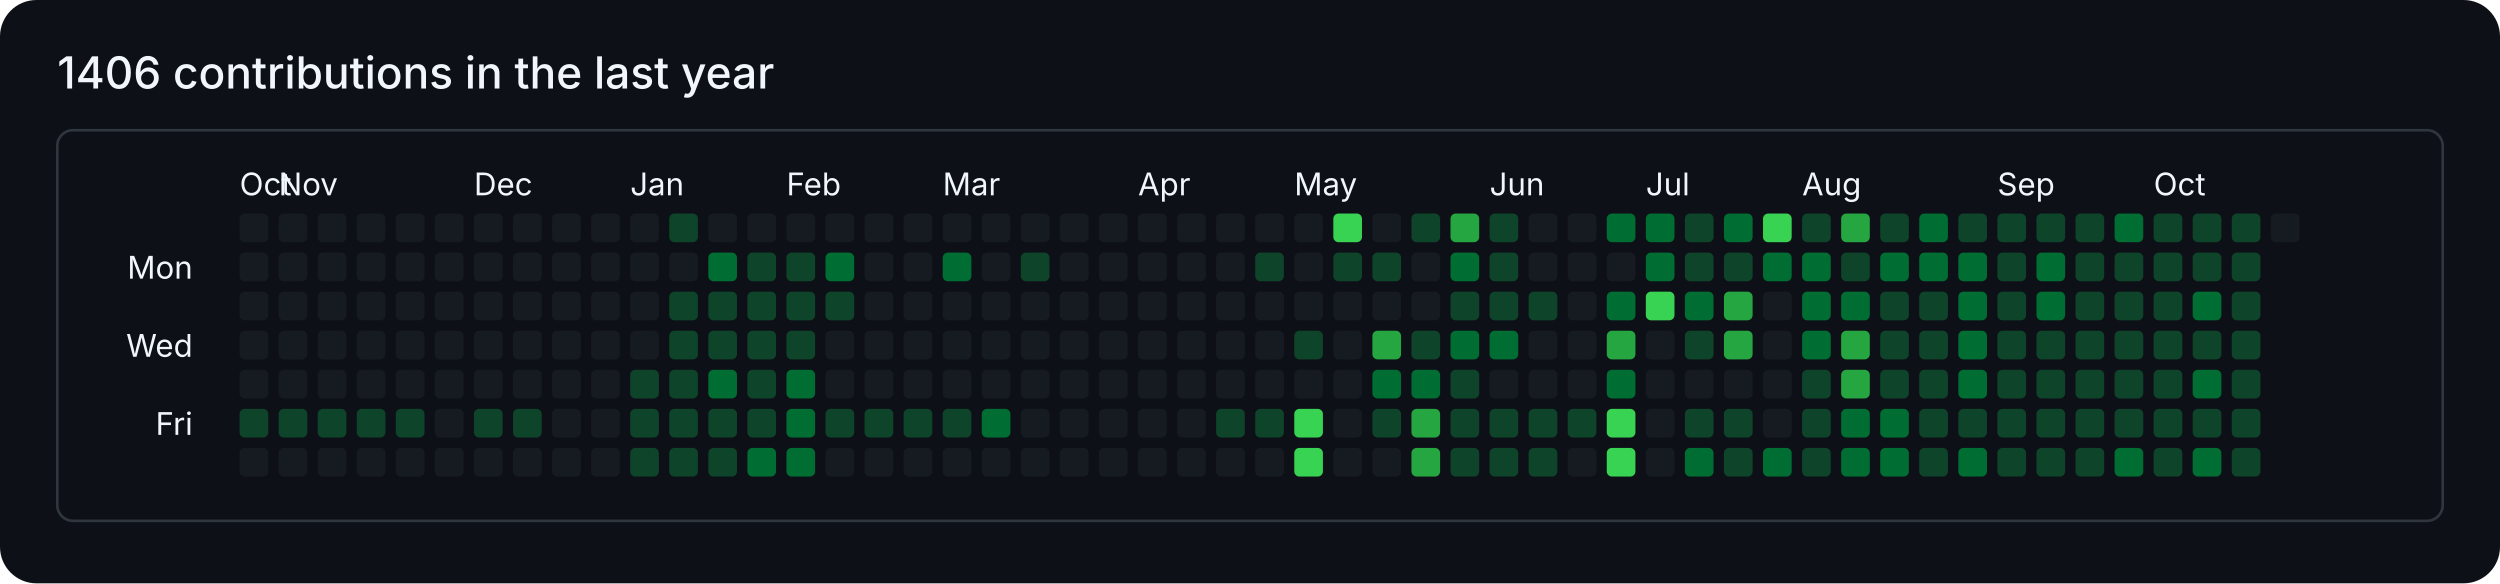
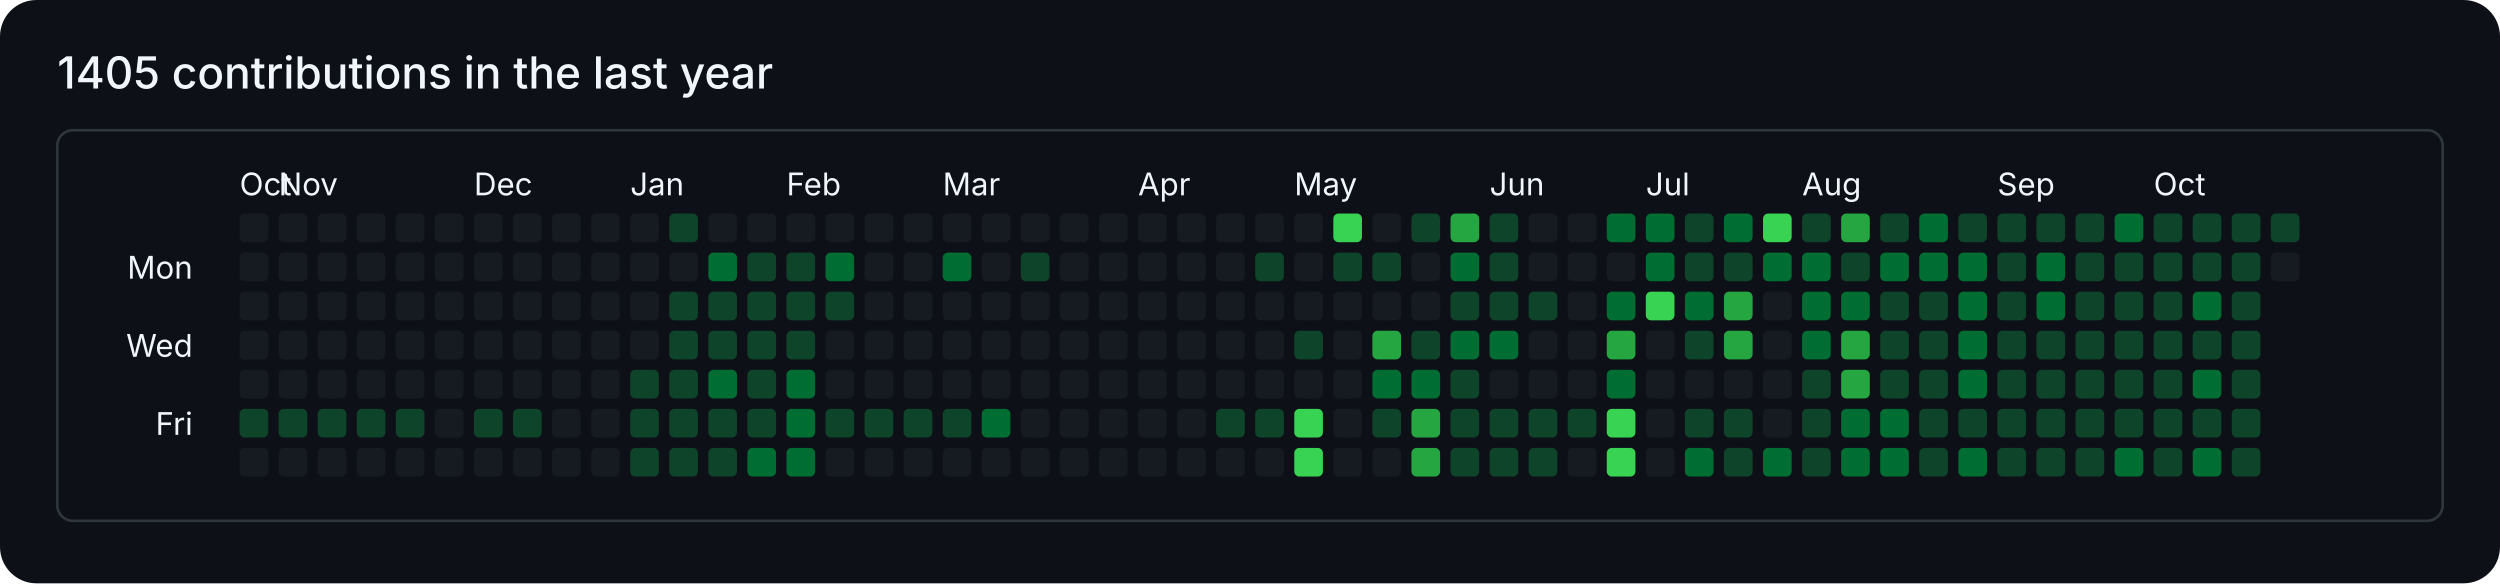
<svg xmlns="http://www.w3.org/2000/svg" width="1200" height="280" viewBox="0 0 960 224" fill="none" role="img" aria-label="AleksZyro GitHub contribution calendar">
  <style>
    .title { font: 500 17px -apple-system, BlinkMacSystemFont, 'Segoe UI', sans-serif; fill: #f0f6fc; }
    .month-label, .weekday-label, .legend, .hint { font: 400 12px -apple-system, BlinkMacSystemFont, 'Segoe UI', sans-serif; fill: #f0f6fc; }
    .hint, .legend-muted { fill: #8b949e; }
    .day-cell { shape-rendering: geometricPrecision; }
  </style>
  <rect width="960" height="224" rx="14" fill="#0d1117" />
-   <text x="22" y="34" class="title">1406 contributions in the last year</text>
+   <text x="22" y="34" class="title">1405 contributions in the last year</text>
  <rect x="22" y="50" width="916" height="150" rx="6" fill="none" stroke="#30363d" />
  <text x="92" y="75" class="month-label">Oct</text>
  <text x="107" y="75" class="month-label">Nov</text>
  <text x="182" y="75" class="month-label">Dec</text>
  <text x="242" y="75" class="month-label">Jan</text>
  <text x="302" y="75" class="month-label">Feb</text>
  <text x="362" y="75" class="month-label">Mar</text>
  <text x="437" y="75" class="month-label">Apr</text>
  <text x="497" y="75" class="month-label">May</text>
  <text x="572" y="75" class="month-label">Jun</text>
  <text x="632" y="75" class="month-label">Jul</text>
  <text x="692" y="75" class="month-label">Aug</text>
  <text x="767" y="75" class="month-label">Sep</text>
  <text x="827" y="75" class="month-label">Oct</text>
  <text x="74" y="107" class="weekday-label" text-anchor="end">Mon</text>
  <text x="74" y="137" class="weekday-label" text-anchor="end">Wed</text>
  <text x="74" y="167" class="weekday-label" text-anchor="end">Fri</text>
  <rect class="day-cell" x="92" y="82" width="11" height="11" rx="2" fill="#161b22" />
  <rect class="day-cell" x="92" y="97" width="11" height="11" rx="2" fill="#161b22" />
  <rect class="day-cell" x="92" y="112" width="11" height="11" rx="2" fill="#161b22" />
  <rect class="day-cell" x="92" y="127" width="11" height="11" rx="2" fill="#161b22" />
  <rect class="day-cell" x="92" y="142" width="11" height="11" rx="2" fill="#161b22" />
  <rect class="day-cell" x="92" y="157" width="11" height="11" rx="2" fill="#0e4429" />
  <rect class="day-cell" x="92" y="172" width="11" height="11" rx="2" fill="#161b22" />
  <rect class="day-cell" x="107" y="82" width="11" height="11" rx="2" fill="#161b22" />
  <rect class="day-cell" x="107" y="97" width="11" height="11" rx="2" fill="#161b22" />
  <rect class="day-cell" x="107" y="112" width="11" height="11" rx="2" fill="#161b22" />
  <rect class="day-cell" x="107" y="127" width="11" height="11" rx="2" fill="#161b22" />
  <rect class="day-cell" x="107" y="142" width="11" height="11" rx="2" fill="#161b22" />
  <rect class="day-cell" x="107" y="157" width="11" height="11" rx="2" fill="#0e4429" />
  <rect class="day-cell" x="107" y="172" width="11" height="11" rx="2" fill="#161b22" />
  <rect class="day-cell" x="122" y="82" width="11" height="11" rx="2" fill="#161b22" />
  <rect class="day-cell" x="122" y="97" width="11" height="11" rx="2" fill="#161b22" />
  <rect class="day-cell" x="122" y="112" width="11" height="11" rx="2" fill="#161b22" />
  <rect class="day-cell" x="122" y="127" width="11" height="11" rx="2" fill="#161b22" />
  <rect class="day-cell" x="122" y="142" width="11" height="11" rx="2" fill="#161b22" />
  <rect class="day-cell" x="122" y="157" width="11" height="11" rx="2" fill="#0e4429" />
  <rect class="day-cell" x="122" y="172" width="11" height="11" rx="2" fill="#161b22" />
  <rect class="day-cell" x="137" y="82" width="11" height="11" rx="2" fill="#161b22" />
  <rect class="day-cell" x="137" y="97" width="11" height="11" rx="2" fill="#161b22" />
  <rect class="day-cell" x="137" y="112" width="11" height="11" rx="2" fill="#161b22" />
  <rect class="day-cell" x="137" y="127" width="11" height="11" rx="2" fill="#161b22" />
  <rect class="day-cell" x="137" y="142" width="11" height="11" rx="2" fill="#161b22" />
  <rect class="day-cell" x="137" y="157" width="11" height="11" rx="2" fill="#0e4429" />
  <rect class="day-cell" x="137" y="172" width="11" height="11" rx="2" fill="#161b22" />
  <rect class="day-cell" x="152" y="82" width="11" height="11" rx="2" fill="#161b22" />
  <rect class="day-cell" x="152" y="97" width="11" height="11" rx="2" fill="#161b22" />
  <rect class="day-cell" x="152" y="112" width="11" height="11" rx="2" fill="#161b22" />
  <rect class="day-cell" x="152" y="127" width="11" height="11" rx="2" fill="#161b22" />
  <rect class="day-cell" x="152" y="142" width="11" height="11" rx="2" fill="#161b22" />
  <rect class="day-cell" x="152" y="157" width="11" height="11" rx="2" fill="#0e4429" />
  <rect class="day-cell" x="152" y="172" width="11" height="11" rx="2" fill="#161b22" />
  <rect class="day-cell" x="167" y="82" width="11" height="11" rx="2" fill="#161b22" />
  <rect class="day-cell" x="167" y="97" width="11" height="11" rx="2" fill="#161b22" />
  <rect class="day-cell" x="167" y="112" width="11" height="11" rx="2" fill="#161b22" />
  <rect class="day-cell" x="167" y="127" width="11" height="11" rx="2" fill="#161b22" />
  <rect class="day-cell" x="167" y="142" width="11" height="11" rx="2" fill="#161b22" />
  <rect class="day-cell" x="167" y="157" width="11" height="11" rx="2" fill="#161b22" />
  <rect class="day-cell" x="167" y="172" width="11" height="11" rx="2" fill="#161b22" />
  <rect class="day-cell" x="182" y="82" width="11" height="11" rx="2" fill="#161b22" />
  <rect class="day-cell" x="182" y="97" width="11" height="11" rx="2" fill="#161b22" />
  <rect class="day-cell" x="182" y="112" width="11" height="11" rx="2" fill="#161b22" />
  <rect class="day-cell" x="182" y="127" width="11" height="11" rx="2" fill="#161b22" />
  <rect class="day-cell" x="182" y="142" width="11" height="11" rx="2" fill="#161b22" />
  <rect class="day-cell" x="182" y="157" width="11" height="11" rx="2" fill="#0e4429" />
  <rect class="day-cell" x="182" y="172" width="11" height="11" rx="2" fill="#161b22" />
  <rect class="day-cell" x="197" y="82" width="11" height="11" rx="2" fill="#161b22" />
  <rect class="day-cell" x="197" y="97" width="11" height="11" rx="2" fill="#161b22" />
  <rect class="day-cell" x="197" y="112" width="11" height="11" rx="2" fill="#161b22" />
  <rect class="day-cell" x="197" y="127" width="11" height="11" rx="2" fill="#161b22" />
  <rect class="day-cell" x="197" y="142" width="11" height="11" rx="2" fill="#161b22" />
  <rect class="day-cell" x="197" y="157" width="11" height="11" rx="2" fill="#0e4429" />
  <rect class="day-cell" x="197" y="172" width="11" height="11" rx="2" fill="#161b22" />
  <rect class="day-cell" x="212" y="82" width="11" height="11" rx="2" fill="#161b22" />
  <rect class="day-cell" x="212" y="97" width="11" height="11" rx="2" fill="#161b22" />
  <rect class="day-cell" x="212" y="112" width="11" height="11" rx="2" fill="#161b22" />
  <rect class="day-cell" x="212" y="127" width="11" height="11" rx="2" fill="#161b22" />
  <rect class="day-cell" x="212" y="142" width="11" height="11" rx="2" fill="#161b22" />
  <rect class="day-cell" x="212" y="157" width="11" height="11" rx="2" fill="#161b22" />
  <rect class="day-cell" x="212" y="172" width="11" height="11" rx="2" fill="#161b22" />
  <rect class="day-cell" x="227" y="82" width="11" height="11" rx="2" fill="#161b22" />
  <rect class="day-cell" x="227" y="97" width="11" height="11" rx="2" fill="#161b22" />
  <rect class="day-cell" x="227" y="112" width="11" height="11" rx="2" fill="#161b22" />
  <rect class="day-cell" x="227" y="127" width="11" height="11" rx="2" fill="#161b22" />
  <rect class="day-cell" x="227" y="142" width="11" height="11" rx="2" fill="#161b22" />
  <rect class="day-cell" x="227" y="157" width="11" height="11" rx="2" fill="#161b22" />
  <rect class="day-cell" x="227" y="172" width="11" height="11" rx="2" fill="#161b22" />
  <rect class="day-cell" x="242" y="82" width="11" height="11" rx="2" fill="#161b22" />
  <rect class="day-cell" x="242" y="97" width="11" height="11" rx="2" fill="#161b22" />
  <rect class="day-cell" x="242" y="112" width="11" height="11" rx="2" fill="#161b22" />
  <rect class="day-cell" x="242" y="127" width="11" height="11" rx="2" fill="#161b22" />
  <rect class="day-cell" x="242" y="142" width="11" height="11" rx="2" fill="#0e4429" />
  <rect class="day-cell" x="242" y="157" width="11" height="11" rx="2" fill="#0e4429" />
  <rect class="day-cell" x="242" y="172" width="11" height="11" rx="2" fill="#0e4429" />
  <rect class="day-cell" x="257" y="82" width="11" height="11" rx="2" fill="#0e4429" />
  <rect class="day-cell" x="257" y="97" width="11" height="11" rx="2" fill="#161b22" />
  <rect class="day-cell" x="257" y="112" width="11" height="11" rx="2" fill="#0e4429" />
  <rect class="day-cell" x="257" y="127" width="11" height="11" rx="2" fill="#0e4429" />
  <rect class="day-cell" x="257" y="142" width="11" height="11" rx="2" fill="#0e4429" />
  <rect class="day-cell" x="257" y="157" width="11" height="11" rx="2" fill="#0e4429" />
  <rect class="day-cell" x="257" y="172" width="11" height="11" rx="2" fill="#0e4429" />
  <rect class="day-cell" x="272" y="82" width="11" height="11" rx="2" fill="#161b22" />
  <rect class="day-cell" x="272" y="97" width="11" height="11" rx="2" fill="#006d32" />
  <rect class="day-cell" x="272" y="112" width="11" height="11" rx="2" fill="#0e4429" />
  <rect class="day-cell" x="272" y="127" width="11" height="11" rx="2" fill="#0e4429" />
  <rect class="day-cell" x="272" y="142" width="11" height="11" rx="2" fill="#006d32" />
  <rect class="day-cell" x="272" y="157" width="11" height="11" rx="2" fill="#0e4429" />
  <rect class="day-cell" x="272" y="172" width="11" height="11" rx="2" fill="#0e4429" />
  <rect class="day-cell" x="287" y="82" width="11" height="11" rx="2" fill="#161b22" />
  <rect class="day-cell" x="287" y="97" width="11" height="11" rx="2" fill="#0e4429" />
  <rect class="day-cell" x="287" y="112" width="11" height="11" rx="2" fill="#0e4429" />
  <rect class="day-cell" x="287" y="127" width="11" height="11" rx="2" fill="#0e4429" />
  <rect class="day-cell" x="287" y="142" width="11" height="11" rx="2" fill="#0e4429" />
  <rect class="day-cell" x="287" y="157" width="11" height="11" rx="2" fill="#0e4429" />
  <rect class="day-cell" x="287" y="172" width="11" height="11" rx="2" fill="#006d32" />
  <rect class="day-cell" x="302" y="82" width="11" height="11" rx="2" fill="#161b22" />
  <rect class="day-cell" x="302" y="97" width="11" height="11" rx="2" fill="#0e4429" />
  <rect class="day-cell" x="302" y="112" width="11" height="11" rx="2" fill="#0e4429" />
  <rect class="day-cell" x="302" y="127" width="11" height="11" rx="2" fill="#0e4429" />
  <rect class="day-cell" x="302" y="142" width="11" height="11" rx="2" fill="#006d32" />
  <rect class="day-cell" x="302" y="157" width="11" height="11" rx="2" fill="#006d32" />
  <rect class="day-cell" x="302" y="172" width="11" height="11" rx="2" fill="#006d32" />
  <rect class="day-cell" x="317" y="82" width="11" height="11" rx="2" fill="#161b22" />
  <rect class="day-cell" x="317" y="97" width="11" height="11" rx="2" fill="#006d32" />
  <rect class="day-cell" x="317" y="112" width="11" height="11" rx="2" fill="#0e4429" />
  <rect class="day-cell" x="317" y="127" width="11" height="11" rx="2" fill="#161b22" />
  <rect class="day-cell" x="317" y="142" width="11" height="11" rx="2" fill="#161b22" />
  <rect class="day-cell" x="317" y="157" width="11" height="11" rx="2" fill="#0e4429" />
  <rect class="day-cell" x="317" y="172" width="11" height="11" rx="2" fill="#161b22" />
  <rect class="day-cell" x="332" y="82" width="11" height="11" rx="2" fill="#161b22" />
  <rect class="day-cell" x="332" y="97" width="11" height="11" rx="2" fill="#161b22" />
  <rect class="day-cell" x="332" y="112" width="11" height="11" rx="2" fill="#161b22" />
  <rect class="day-cell" x="332" y="127" width="11" height="11" rx="2" fill="#161b22" />
  <rect class="day-cell" x="332" y="142" width="11" height="11" rx="2" fill="#161b22" />
  <rect class="day-cell" x="332" y="157" width="11" height="11" rx="2" fill="#0e4429" />
  <rect class="day-cell" x="332" y="172" width="11" height="11" rx="2" fill="#161b22" />
  <rect class="day-cell" x="347" y="82" width="11" height="11" rx="2" fill="#161b22" />
  <rect class="day-cell" x="347" y="97" width="11" height="11" rx="2" fill="#161b22" />
  <rect class="day-cell" x="347" y="112" width="11" height="11" rx="2" fill="#161b22" />
  <rect class="day-cell" x="347" y="127" width="11" height="11" rx="2" fill="#161b22" />
  <rect class="day-cell" x="347" y="142" width="11" height="11" rx="2" fill="#161b22" />
  <rect class="day-cell" x="347" y="157" width="11" height="11" rx="2" fill="#0e4429" />
  <rect class="day-cell" x="347" y="172" width="11" height="11" rx="2" fill="#161b22" />
  <rect class="day-cell" x="362" y="82" width="11" height="11" rx="2" fill="#161b22" />
  <rect class="day-cell" x="362" y="97" width="11" height="11" rx="2" fill="#006d32" />
  <rect class="day-cell" x="362" y="112" width="11" height="11" rx="2" fill="#161b22" />
  <rect class="day-cell" x="362" y="127" width="11" height="11" rx="2" fill="#161b22" />
  <rect class="day-cell" x="362" y="142" width="11" height="11" rx="2" fill="#161b22" />
  <rect class="day-cell" x="362" y="157" width="11" height="11" rx="2" fill="#0e4429" />
  <rect class="day-cell" x="362" y="172" width="11" height="11" rx="2" fill="#161b22" />
  <rect class="day-cell" x="377" y="82" width="11" height="11" rx="2" fill="#161b22" />
  <rect class="day-cell" x="377" y="97" width="11" height="11" rx="2" fill="#161b22" />
  <rect class="day-cell" x="377" y="112" width="11" height="11" rx="2" fill="#161b22" />
  <rect class="day-cell" x="377" y="127" width="11" height="11" rx="2" fill="#161b22" />
  <rect class="day-cell" x="377" y="142" width="11" height="11" rx="2" fill="#161b22" />
  <rect class="day-cell" x="377" y="157" width="11" height="11" rx="2" fill="#006d32" />
  <rect class="day-cell" x="377" y="172" width="11" height="11" rx="2" fill="#161b22" />
  <rect class="day-cell" x="392" y="82" width="11" height="11" rx="2" fill="#161b22" />
  <rect class="day-cell" x="392" y="97" width="11" height="11" rx="2" fill="#0e4429" />
  <rect class="day-cell" x="392" y="112" width="11" height="11" rx="2" fill="#161b22" />
  <rect class="day-cell" x="392" y="127" width="11" height="11" rx="2" fill="#161b22" />
  <rect class="day-cell" x="392" y="142" width="11" height="11" rx="2" fill="#161b22" />
  <rect class="day-cell" x="392" y="157" width="11" height="11" rx="2" fill="#161b22" />
  <rect class="day-cell" x="392" y="172" width="11" height="11" rx="2" fill="#161b22" />
  <rect class="day-cell" x="407" y="82" width="11" height="11" rx="2" fill="#161b22" />
  <rect class="day-cell" x="407" y="97" width="11" height="11" rx="2" fill="#161b22" />
  <rect class="day-cell" x="407" y="112" width="11" height="11" rx="2" fill="#161b22" />
  <rect class="day-cell" x="407" y="127" width="11" height="11" rx="2" fill="#161b22" />
  <rect class="day-cell" x="407" y="142" width="11" height="11" rx="2" fill="#161b22" />
  <rect class="day-cell" x="407" y="157" width="11" height="11" rx="2" fill="#161b22" />
  <rect class="day-cell" x="407" y="172" width="11" height="11" rx="2" fill="#161b22" />
  <rect class="day-cell" x="422" y="82" width="11" height="11" rx="2" fill="#161b22" />
  <rect class="day-cell" x="422" y="97" width="11" height="11" rx="2" fill="#161b22" />
  <rect class="day-cell" x="422" y="112" width="11" height="11" rx="2" fill="#161b22" />
  <rect class="day-cell" x="422" y="127" width="11" height="11" rx="2" fill="#161b22" />
  <rect class="day-cell" x="422" y="142" width="11" height="11" rx="2" fill="#161b22" />
  <rect class="day-cell" x="422" y="157" width="11" height="11" rx="2" fill="#161b22" />
  <rect class="day-cell" x="422" y="172" width="11" height="11" rx="2" fill="#161b22" />
  <rect class="day-cell" x="437" y="82" width="11" height="11" rx="2" fill="#161b22" />
  <rect class="day-cell" x="437" y="97" width="11" height="11" rx="2" fill="#161b22" />
  <rect class="day-cell" x="437" y="112" width="11" height="11" rx="2" fill="#161b22" />
  <rect class="day-cell" x="437" y="127" width="11" height="11" rx="2" fill="#161b22" />
  <rect class="day-cell" x="437" y="142" width="11" height="11" rx="2" fill="#161b22" />
  <rect class="day-cell" x="437" y="157" width="11" height="11" rx="2" fill="#161b22" />
  <rect class="day-cell" x="437" y="172" width="11" height="11" rx="2" fill="#161b22" />
  <rect class="day-cell" x="452" y="82" width="11" height="11" rx="2" fill="#161b22" />
  <rect class="day-cell" x="452" y="97" width="11" height="11" rx="2" fill="#161b22" />
  <rect class="day-cell" x="452" y="112" width="11" height="11" rx="2" fill="#161b22" />
  <rect class="day-cell" x="452" y="127" width="11" height="11" rx="2" fill="#161b22" />
  <rect class="day-cell" x="452" y="142" width="11" height="11" rx="2" fill="#161b22" />
  <rect class="day-cell" x="452" y="157" width="11" height="11" rx="2" fill="#161b22" />
  <rect class="day-cell" x="452" y="172" width="11" height="11" rx="2" fill="#161b22" />
  <rect class="day-cell" x="467" y="82" width="11" height="11" rx="2" fill="#161b22" />
  <rect class="day-cell" x="467" y="97" width="11" height="11" rx="2" fill="#161b22" />
  <rect class="day-cell" x="467" y="112" width="11" height="11" rx="2" fill="#161b22" />
  <rect class="day-cell" x="467" y="127" width="11" height="11" rx="2" fill="#161b22" />
  <rect class="day-cell" x="467" y="142" width="11" height="11" rx="2" fill="#161b22" />
  <rect class="day-cell" x="467" y="157" width="11" height="11" rx="2" fill="#0e4429" />
  <rect class="day-cell" x="467" y="172" width="11" height="11" rx="2" fill="#161b22" />
  <rect class="day-cell" x="482" y="82" width="11" height="11" rx="2" fill="#161b22" />
  <rect class="day-cell" x="482" y="97" width="11" height="11" rx="2" fill="#0e4429" />
  <rect class="day-cell" x="482" y="112" width="11" height="11" rx="2" fill="#161b22" />
  <rect class="day-cell" x="482" y="127" width="11" height="11" rx="2" fill="#161b22" />
  <rect class="day-cell" x="482" y="142" width="11" height="11" rx="2" fill="#161b22" />
  <rect class="day-cell" x="482" y="157" width="11" height="11" rx="2" fill="#0e4429" />
  <rect class="day-cell" x="482" y="172" width="11" height="11" rx="2" fill="#161b22" />
  <rect class="day-cell" x="497" y="82" width="11" height="11" rx="2" fill="#161b22" />
  <rect class="day-cell" x="497" y="97" width="11" height="11" rx="2" fill="#161b22" />
  <rect class="day-cell" x="497" y="112" width="11" height="11" rx="2" fill="#161b22" />
  <rect class="day-cell" x="497" y="127" width="11" height="11" rx="2" fill="#0e4429" />
  <rect class="day-cell" x="497" y="142" width="11" height="11" rx="2" fill="#161b22" />
  <rect class="day-cell" x="497" y="157" width="11" height="11" rx="2" fill="#39d353" />
  <rect class="day-cell" x="497" y="172" width="11" height="11" rx="2" fill="#39d353" />
  <rect class="day-cell" x="512" y="82" width="11" height="11" rx="2" fill="#39d353" />
  <rect class="day-cell" x="512" y="97" width="11" height="11" rx="2" fill="#0e4429" />
  <rect class="day-cell" x="512" y="112" width="11" height="11" rx="2" fill="#161b22" />
  <rect class="day-cell" x="512" y="127" width="11" height="11" rx="2" fill="#161b22" />
  <rect class="day-cell" x="512" y="142" width="11" height="11" rx="2" fill="#161b22" />
  <rect class="day-cell" x="512" y="157" width="11" height="11" rx="2" fill="#161b22" />
  <rect class="day-cell" x="512" y="172" width="11" height="11" rx="2" fill="#161b22" />
  <rect class="day-cell" x="527" y="82" width="11" height="11" rx="2" fill="#161b22" />
  <rect class="day-cell" x="527" y="97" width="11" height="11" rx="2" fill="#0e4429" />
  <rect class="day-cell" x="527" y="112" width="11" height="11" rx="2" fill="#161b22" />
  <rect class="day-cell" x="527" y="127" width="11" height="11" rx="2" fill="#26a641" />
  <rect class="day-cell" x="527" y="142" width="11" height="11" rx="2" fill="#006d32" />
  <rect class="day-cell" x="527" y="157" width="11" height="11" rx="2" fill="#0e4429" />
  <rect class="day-cell" x="527" y="172" width="11" height="11" rx="2" fill="#161b22" />
  <rect class="day-cell" x="542" y="82" width="11" height="11" rx="2" fill="#0e4429" />
  <rect class="day-cell" x="542" y="97" width="11" height="11" rx="2" fill="#161b22" />
  <rect class="day-cell" x="542" y="112" width="11" height="11" rx="2" fill="#161b22" />
  <rect class="day-cell" x="542" y="127" width="11" height="11" rx="2" fill="#0e4429" />
  <rect class="day-cell" x="542" y="142" width="11" height="11" rx="2" fill="#006d32" />
  <rect class="day-cell" x="542" y="157" width="11" height="11" rx="2" fill="#26a641" />
  <rect class="day-cell" x="542" y="172" width="11" height="11" rx="2" fill="#26a641" />
  <rect class="day-cell" x="557" y="82" width="11" height="11" rx="2" fill="#26a641" />
  <rect class="day-cell" x="557" y="97" width="11" height="11" rx="2" fill="#006d32" />
  <rect class="day-cell" x="557" y="112" width="11" height="11" rx="2" fill="#0e4429" />
  <rect class="day-cell" x="557" y="127" width="11" height="11" rx="2" fill="#006d32" />
  <rect class="day-cell" x="557" y="142" width="11" height="11" rx="2" fill="#0e4429" />
  <rect class="day-cell" x="557" y="157" width="11" height="11" rx="2" fill="#0e4429" />
  <rect class="day-cell" x="557" y="172" width="11" height="11" rx="2" fill="#0e4429" />
  <rect class="day-cell" x="572" y="82" width="11" height="11" rx="2" fill="#0e4429" />
  <rect class="day-cell" x="572" y="97" width="11" height="11" rx="2" fill="#0e4429" />
  <rect class="day-cell" x="572" y="112" width="11" height="11" rx="2" fill="#0e4429" />
  <rect class="day-cell" x="572" y="127" width="11" height="11" rx="2" fill="#006d32" />
  <rect class="day-cell" x="572" y="142" width="11" height="11" rx="2" fill="#161b22" />
  <rect class="day-cell" x="572" y="157" width="11" height="11" rx="2" fill="#0e4429" />
  <rect class="day-cell" x="572" y="172" width="11" height="11" rx="2" fill="#0e4429" />
  <rect class="day-cell" x="587" y="82" width="11" height="11" rx="2" fill="#161b22" />
  <rect class="day-cell" x="587" y="97" width="11" height="11" rx="2" fill="#161b22" />
  <rect class="day-cell" x="587" y="112" width="11" height="11" rx="2" fill="#0e4429" />
  <rect class="day-cell" x="587" y="127" width="11" height="11" rx="2" fill="#161b22" />
  <rect class="day-cell" x="587" y="142" width="11" height="11" rx="2" fill="#161b22" />
  <rect class="day-cell" x="587" y="157" width="11" height="11" rx="2" fill="#0e4429" />
  <rect class="day-cell" x="587" y="172" width="11" height="11" rx="2" fill="#0e4429" />
  <rect class="day-cell" x="602" y="82" width="11" height="11" rx="2" fill="#161b22" />
  <rect class="day-cell" x="602" y="97" width="11" height="11" rx="2" fill="#161b22" />
  <rect class="day-cell" x="602" y="112" width="11" height="11" rx="2" fill="#161b22" />
  <rect class="day-cell" x="602" y="127" width="11" height="11" rx="2" fill="#161b22" />
  <rect class="day-cell" x="602" y="142" width="11" height="11" rx="2" fill="#161b22" />
  <rect class="day-cell" x="602" y="157" width="11" height="11" rx="2" fill="#0e4429" />
  <rect class="day-cell" x="602" y="172" width="11" height="11" rx="2" fill="#161b22" />
  <rect class="day-cell" x="617" y="82" width="11" height="11" rx="2" fill="#006d32" />
  <rect class="day-cell" x="617" y="97" width="11" height="11" rx="2" fill="#161b22" />
  <rect class="day-cell" x="617" y="112" width="11" height="11" rx="2" fill="#006d32" />
  <rect class="day-cell" x="617" y="127" width="11" height="11" rx="2" fill="#26a641" />
  <rect class="day-cell" x="617" y="142" width="11" height="11" rx="2" fill="#006d32" />
  <rect class="day-cell" x="617" y="157" width="11" height="11" rx="2" fill="#39d353" />
  <rect class="day-cell" x="617" y="172" width="11" height="11" rx="2" fill="#39d353" />
  <rect class="day-cell" x="632" y="82" width="11" height="11" rx="2" fill="#006d32" />
  <rect class="day-cell" x="632" y="97" width="11" height="11" rx="2" fill="#006d32" />
  <rect class="day-cell" x="632" y="112" width="11" height="11" rx="2" fill="#39d353" />
  <rect class="day-cell" x="632" y="127" width="11" height="11" rx="2" fill="#161b22" />
  <rect class="day-cell" x="632" y="142" width="11" height="11" rx="2" fill="#161b22" />
  <rect class="day-cell" x="632" y="157" width="11" height="11" rx="2" fill="#161b22" />
  <rect class="day-cell" x="632" y="172" width="11" height="11" rx="2" fill="#161b22" />
  <rect class="day-cell" x="647" y="82" width="11" height="11" rx="2" fill="#0e4429" />
  <rect class="day-cell" x="647" y="97" width="11" height="11" rx="2" fill="#0e4429" />
  <rect class="day-cell" x="647" y="112" width="11" height="11" rx="2" fill="#006d32" />
  <rect class="day-cell" x="647" y="127" width="11" height="11" rx="2" fill="#0e4429" />
  <rect class="day-cell" x="647" y="142" width="11" height="11" rx="2" fill="#161b22" />
  <rect class="day-cell" x="647" y="157" width="11" height="11" rx="2" fill="#0e4429" />
  <rect class="day-cell" x="647" y="172" width="11" height="11" rx="2" fill="#006d32" />
  <rect class="day-cell" x="662" y="82" width="11" height="11" rx="2" fill="#006d32" />
  <rect class="day-cell" x="662" y="97" width="11" height="11" rx="2" fill="#0e4429" />
  <rect class="day-cell" x="662" y="112" width="11" height="11" rx="2" fill="#26a641" />
  <rect class="day-cell" x="662" y="127" width="11" height="11" rx="2" fill="#26a641" />
  <rect class="day-cell" x="662" y="142" width="11" height="11" rx="2" fill="#161b22" />
  <rect class="day-cell" x="662" y="157" width="11" height="11" rx="2" fill="#0e4429" />
  <rect class="day-cell" x="662" y="172" width="11" height="11" rx="2" fill="#0e4429" />
  <rect class="day-cell" x="677" y="82" width="11" height="11" rx="2" fill="#39d353" />
  <rect class="day-cell" x="677" y="97" width="11" height="11" rx="2" fill="#006d32" />
  <rect class="day-cell" x="677" y="112" width="11" height="11" rx="2" fill="#161b22" />
  <rect class="day-cell" x="677" y="127" width="11" height="11" rx="2" fill="#161b22" />
  <rect class="day-cell" x="677" y="142" width="11" height="11" rx="2" fill="#161b22" />
  <rect class="day-cell" x="677" y="157" width="11" height="11" rx="2" fill="#161b22" />
  <rect class="day-cell" x="677" y="172" width="11" height="11" rx="2" fill="#006d32" />
  <rect class="day-cell" x="692" y="82" width="11" height="11" rx="2" fill="#0e4429" />
  <rect class="day-cell" x="692" y="97" width="11" height="11" rx="2" fill="#006d32" />
  <rect class="day-cell" x="692" y="112" width="11" height="11" rx="2" fill="#006d32" />
  <rect class="day-cell" x="692" y="127" width="11" height="11" rx="2" fill="#006d32" />
  <rect class="day-cell" x="692" y="142" width="11" height="11" rx="2" fill="#0e4429" />
  <rect class="day-cell" x="692" y="157" width="11" height="11" rx="2" fill="#0e4429" />
  <rect class="day-cell" x="692" y="172" width="11" height="11" rx="2" fill="#0e4429" />
  <rect class="day-cell" x="707" y="82" width="11" height="11" rx="2" fill="#26a641" />
  <rect class="day-cell" x="707" y="97" width="11" height="11" rx="2" fill="#0e4429" />
  <rect class="day-cell" x="707" y="112" width="11" height="11" rx="2" fill="#006d32" />
  <rect class="day-cell" x="707" y="127" width="11" height="11" rx="2" fill="#26a641" />
  <rect class="day-cell" x="707" y="142" width="11" height="11" rx="2" fill="#26a641" />
  <rect class="day-cell" x="707" y="157" width="11" height="11" rx="2" fill="#006d32" />
  <rect class="day-cell" x="707" y="172" width="11" height="11" rx="2" fill="#006d32" />
  <rect class="day-cell" x="722" y="82" width="11" height="11" rx="2" fill="#0e4429" />
  <rect class="day-cell" x="722" y="97" width="11" height="11" rx="2" fill="#006d32" />
  <rect class="day-cell" x="722" y="112" width="11" height="11" rx="2" fill="#0e4429" />
  <rect class="day-cell" x="722" y="127" width="11" height="11" rx="2" fill="#0e4429" />
  <rect class="day-cell" x="722" y="142" width="11" height="11" rx="2" fill="#0e4429" />
  <rect class="day-cell" x="722" y="157" width="11" height="11" rx="2" fill="#006d32" />
  <rect class="day-cell" x="722" y="172" width="11" height="11" rx="2" fill="#006d32" />
  <rect class="day-cell" x="737" y="82" width="11" height="11" rx="2" fill="#006d32" />
  <rect class="day-cell" x="737" y="97" width="11" height="11" rx="2" fill="#006d32" />
  <rect class="day-cell" x="737" y="112" width="11" height="11" rx="2" fill="#0e4429" />
  <rect class="day-cell" x="737" y="127" width="11" height="11" rx="2" fill="#0e4429" />
  <rect class="day-cell" x="737" y="142" width="11" height="11" rx="2" fill="#0e4429" />
  <rect class="day-cell" x="737" y="157" width="11" height="11" rx="2" fill="#0e4429" />
  <rect class="day-cell" x="737" y="172" width="11" height="11" rx="2" fill="#0e4429" />
  <rect class="day-cell" x="752" y="82" width="11" height="11" rx="2" fill="#0e4429" />
  <rect class="day-cell" x="752" y="97" width="11" height="11" rx="2" fill="#006d32" />
  <rect class="day-cell" x="752" y="112" width="11" height="11" rx="2" fill="#006d32" />
  <rect class="day-cell" x="752" y="127" width="11" height="11" rx="2" fill="#006d32" />
  <rect class="day-cell" x="752" y="142" width="11" height="11" rx="2" fill="#006d32" />
  <rect class="day-cell" x="752" y="157" width="11" height="11" rx="2" fill="#0e4429" />
  <rect class="day-cell" x="752" y="172" width="11" height="11" rx="2" fill="#006d32" />
  <rect class="day-cell" x="767" y="82" width="11" height="11" rx="2" fill="#0e4429" />
  <rect class="day-cell" x="767" y="97" width="11" height="11" rx="2" fill="#0e4429" />
  <rect class="day-cell" x="767" y="112" width="11" height="11" rx="2" fill="#0e4429" />
  <rect class="day-cell" x="767" y="127" width="11" height="11" rx="2" fill="#0e4429" />
  <rect class="day-cell" x="767" y="142" width="11" height="11" rx="2" fill="#0e4429" />
  <rect class="day-cell" x="767" y="157" width="11" height="11" rx="2" fill="#0e4429" />
  <rect class="day-cell" x="767" y="172" width="11" height="11" rx="2" fill="#0e4429" />
  <rect class="day-cell" x="782" y="82" width="11" height="11" rx="2" fill="#0e4429" />
  <rect class="day-cell" x="782" y="97" width="11" height="11" rx="2" fill="#006d32" />
  <rect class="day-cell" x="782" y="112" width="11" height="11" rx="2" fill="#006d32" />
  <rect class="day-cell" x="782" y="127" width="11" height="11" rx="2" fill="#0e4429" />
  <rect class="day-cell" x="782" y="142" width="11" height="11" rx="2" fill="#0e4429" />
  <rect class="day-cell" x="782" y="157" width="11" height="11" rx="2" fill="#0e4429" />
  <rect class="day-cell" x="782" y="172" width="11" height="11" rx="2" fill="#0e4429" />
  <rect class="day-cell" x="797" y="82" width="11" height="11" rx="2" fill="#0e4429" />
  <rect class="day-cell" x="797" y="97" width="11" height="11" rx="2" fill="#0e4429" />
  <rect class="day-cell" x="797" y="112" width="11" height="11" rx="2" fill="#0e4429" />
  <rect class="day-cell" x="797" y="127" width="11" height="11" rx="2" fill="#0e4429" />
  <rect class="day-cell" x="797" y="142" width="11" height="11" rx="2" fill="#0e4429" />
  <rect class="day-cell" x="797" y="157" width="11" height="11" rx="2" fill="#0e4429" />
  <rect class="day-cell" x="797" y="172" width="11" height="11" rx="2" fill="#0e4429" />
  <rect class="day-cell" x="812" y="82" width="11" height="11" rx="2" fill="#006d32" />
  <rect class="day-cell" x="812" y="97" width="11" height="11" rx="2" fill="#0e4429" />
  <rect class="day-cell" x="812" y="112" width="11" height="11" rx="2" fill="#0e4429" />
  <rect class="day-cell" x="812" y="127" width="11" height="11" rx="2" fill="#0e4429" />
  <rect class="day-cell" x="812" y="142" width="11" height="11" rx="2" fill="#0e4429" />
  <rect class="day-cell" x="812" y="157" width="11" height="11" rx="2" fill="#0e4429" />
  <rect class="day-cell" x="812" y="172" width="11" height="11" rx="2" fill="#006d32" />
  <rect class="day-cell" x="827" y="82" width="11" height="11" rx="2" fill="#0e4429" />
  <rect class="day-cell" x="827" y="97" width="11" height="11" rx="2" fill="#0e4429" />
  <rect class="day-cell" x="827" y="112" width="11" height="11" rx="2" fill="#0e4429" />
  <rect class="day-cell" x="827" y="127" width="11" height="11" rx="2" fill="#0e4429" />
  <rect class="day-cell" x="827" y="142" width="11" height="11" rx="2" fill="#0e4429" />
  <rect class="day-cell" x="827" y="157" width="11" height="11" rx="2" fill="#0e4429" />
  <rect class="day-cell" x="827" y="172" width="11" height="11" rx="2" fill="#0e4429" />
  <rect class="day-cell" x="842" y="82" width="11" height="11" rx="2" fill="#0e4429" />
  <rect class="day-cell" x="842" y="97" width="11" height="11" rx="2" fill="#0e4429" />
  <rect class="day-cell" x="842" y="112" width="11" height="11" rx="2" fill="#006d32" />
  <rect class="day-cell" x="842" y="127" width="11" height="11" rx="2" fill="#0e4429" />
  <rect class="day-cell" x="842" y="142" width="11" height="11" rx="2" fill="#006d32" />
  <rect class="day-cell" x="842" y="157" width="11" height="11" rx="2" fill="#0e4429" />
  <rect class="day-cell" x="842" y="172" width="11" height="11" rx="2" fill="#006d32" />
  <rect class="day-cell" x="857" y="82" width="11" height="11" rx="2" fill="#0e4429" />
  <rect class="day-cell" x="857" y="97" width="11" height="11" rx="2" fill="#0e4429" />
  <rect class="day-cell" x="857" y="112" width="11" height="11" rx="2" fill="#0e4429" />
  <rect class="day-cell" x="857" y="127" width="11" height="11" rx="2" fill="#0e4429" />
  <rect class="day-cell" x="857" y="142" width="11" height="11" rx="2" fill="#0e4429" />
  <rect class="day-cell" x="857" y="157" width="11" height="11" rx="2" fill="#0e4429" />
  <rect class="day-cell" x="857" y="172" width="11" height="11" rx="2" fill="#0e4429" />
-   <rect class="day-cell" x="872" y="82" width="11" height="11" rx="2" fill="#161b22" />
+   <rect class="day-cell" x="872" y="82" width="11" height="11" rx="2" fill="#0e4429" />
+   <rect class="day-cell" x="872" y="97" width="11" height="11" rx="2" fill="#161b22" />
</svg>
